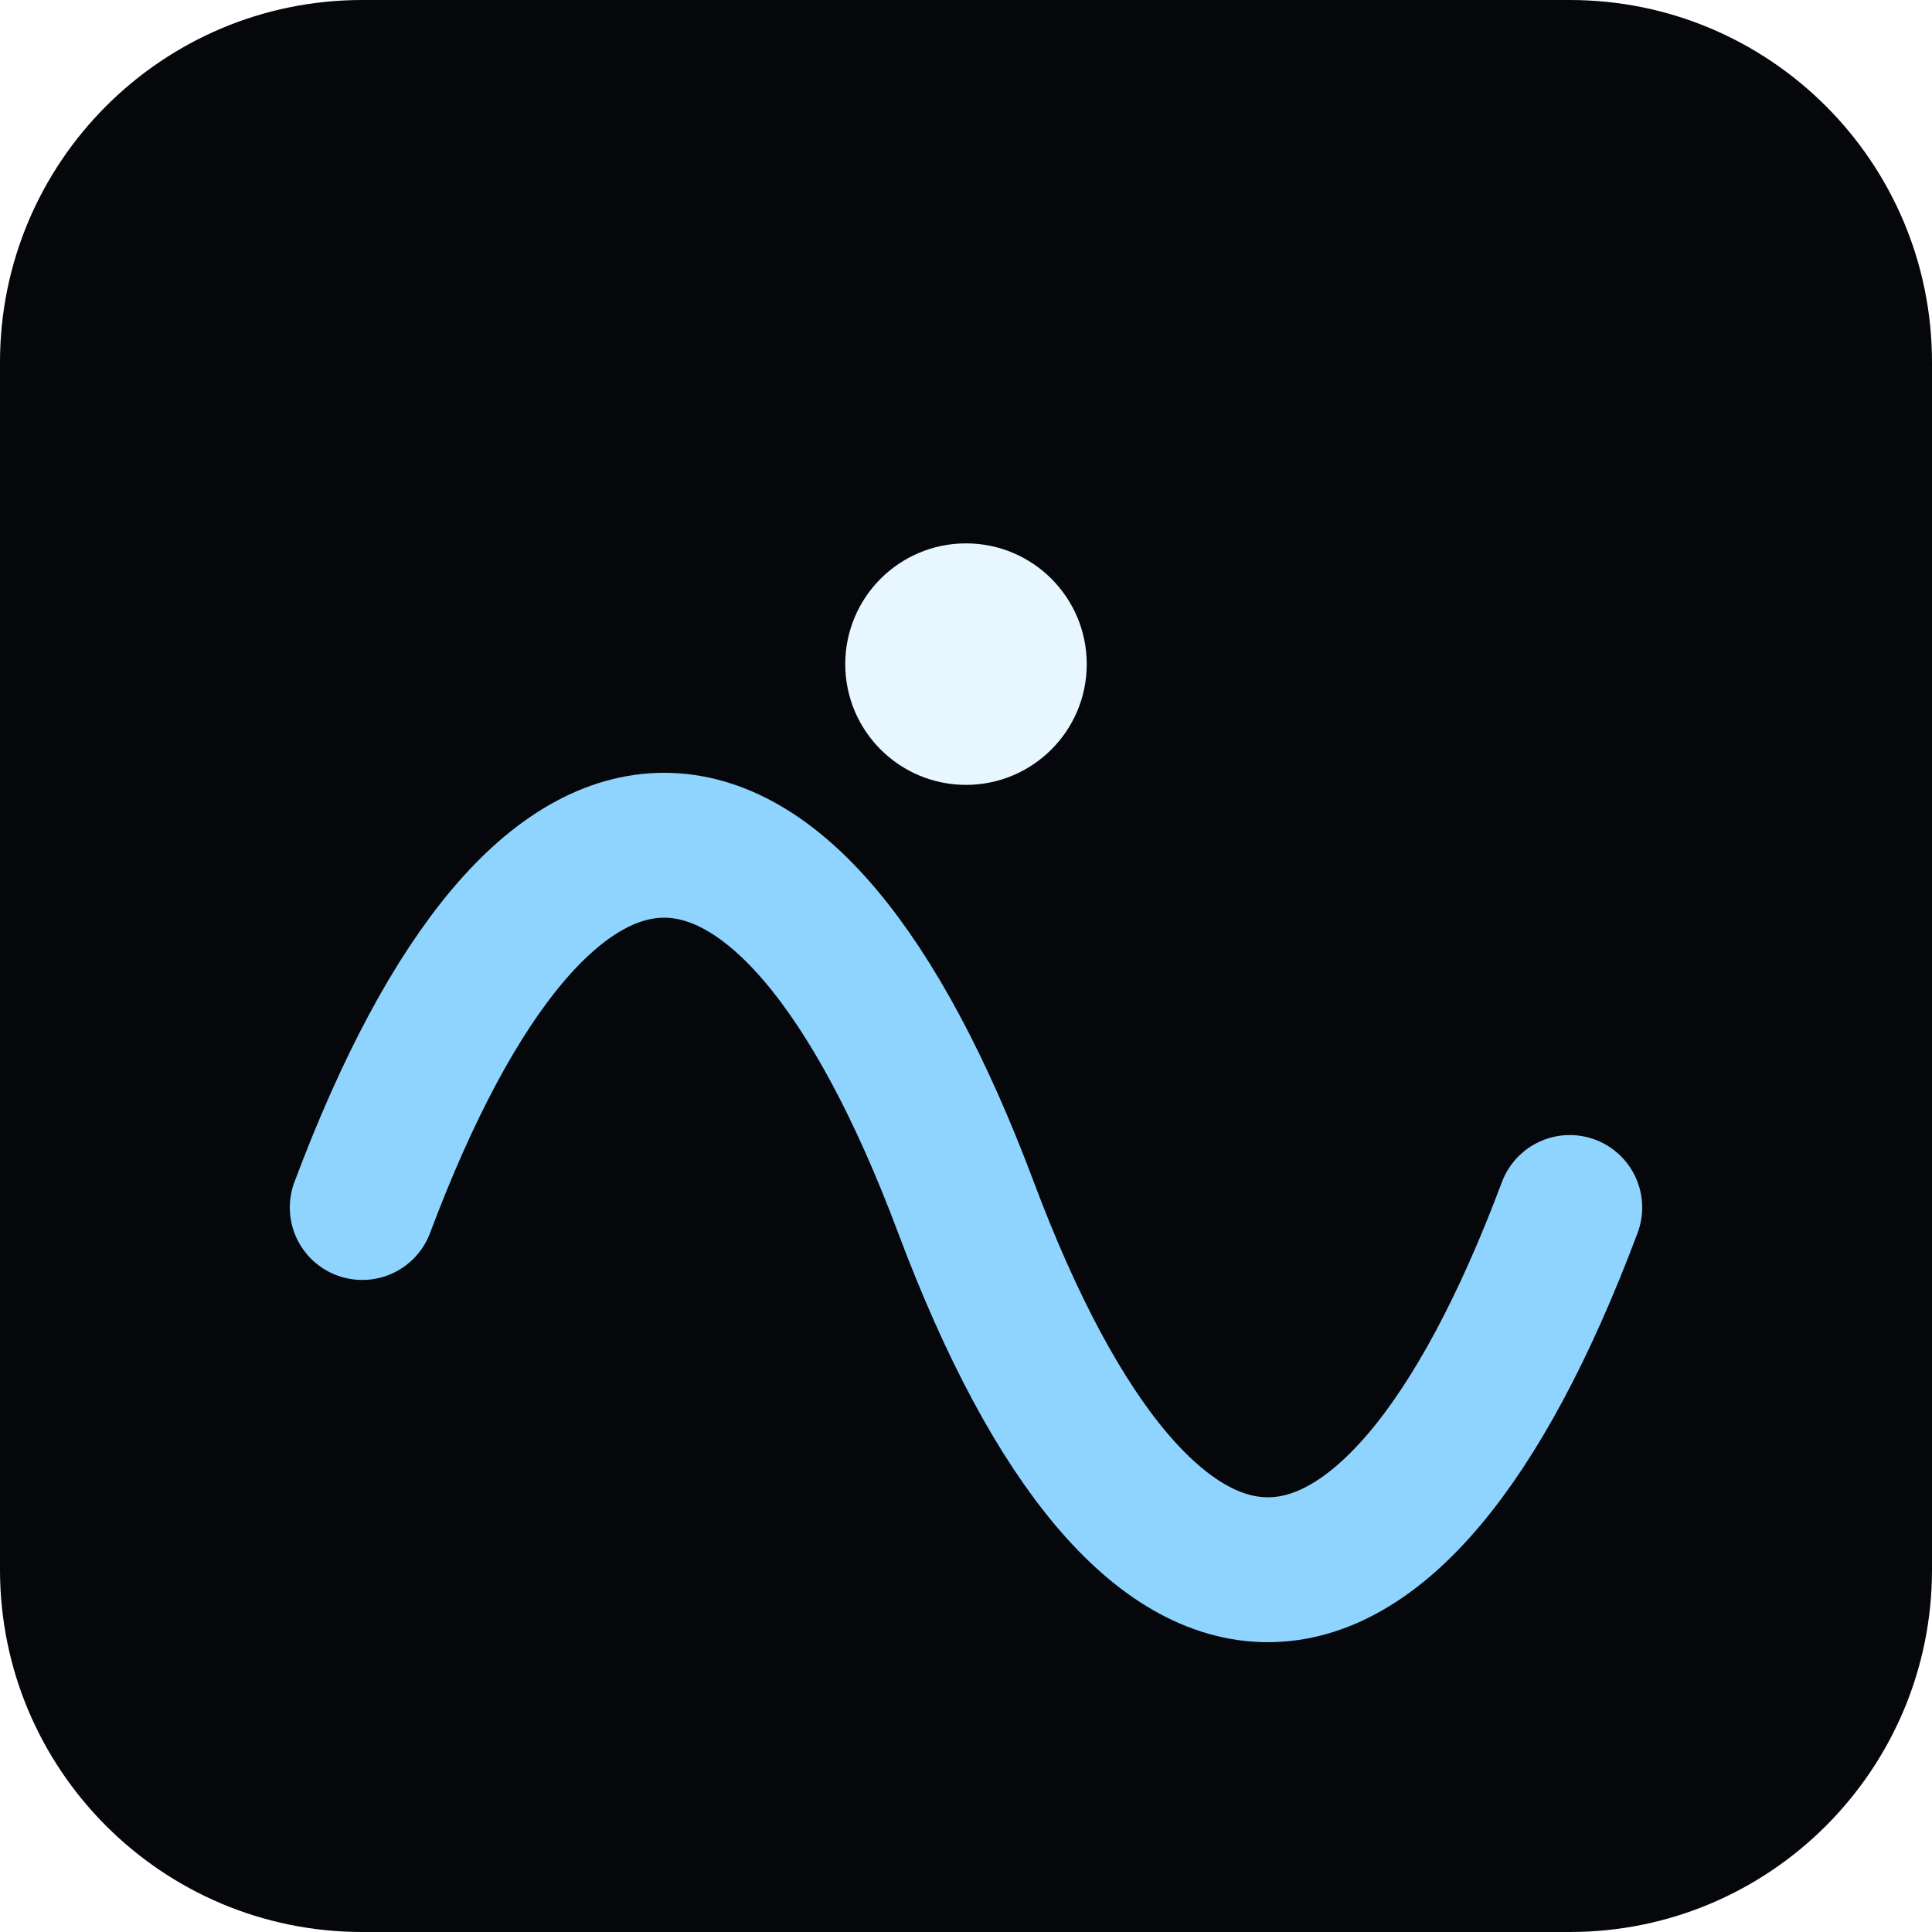
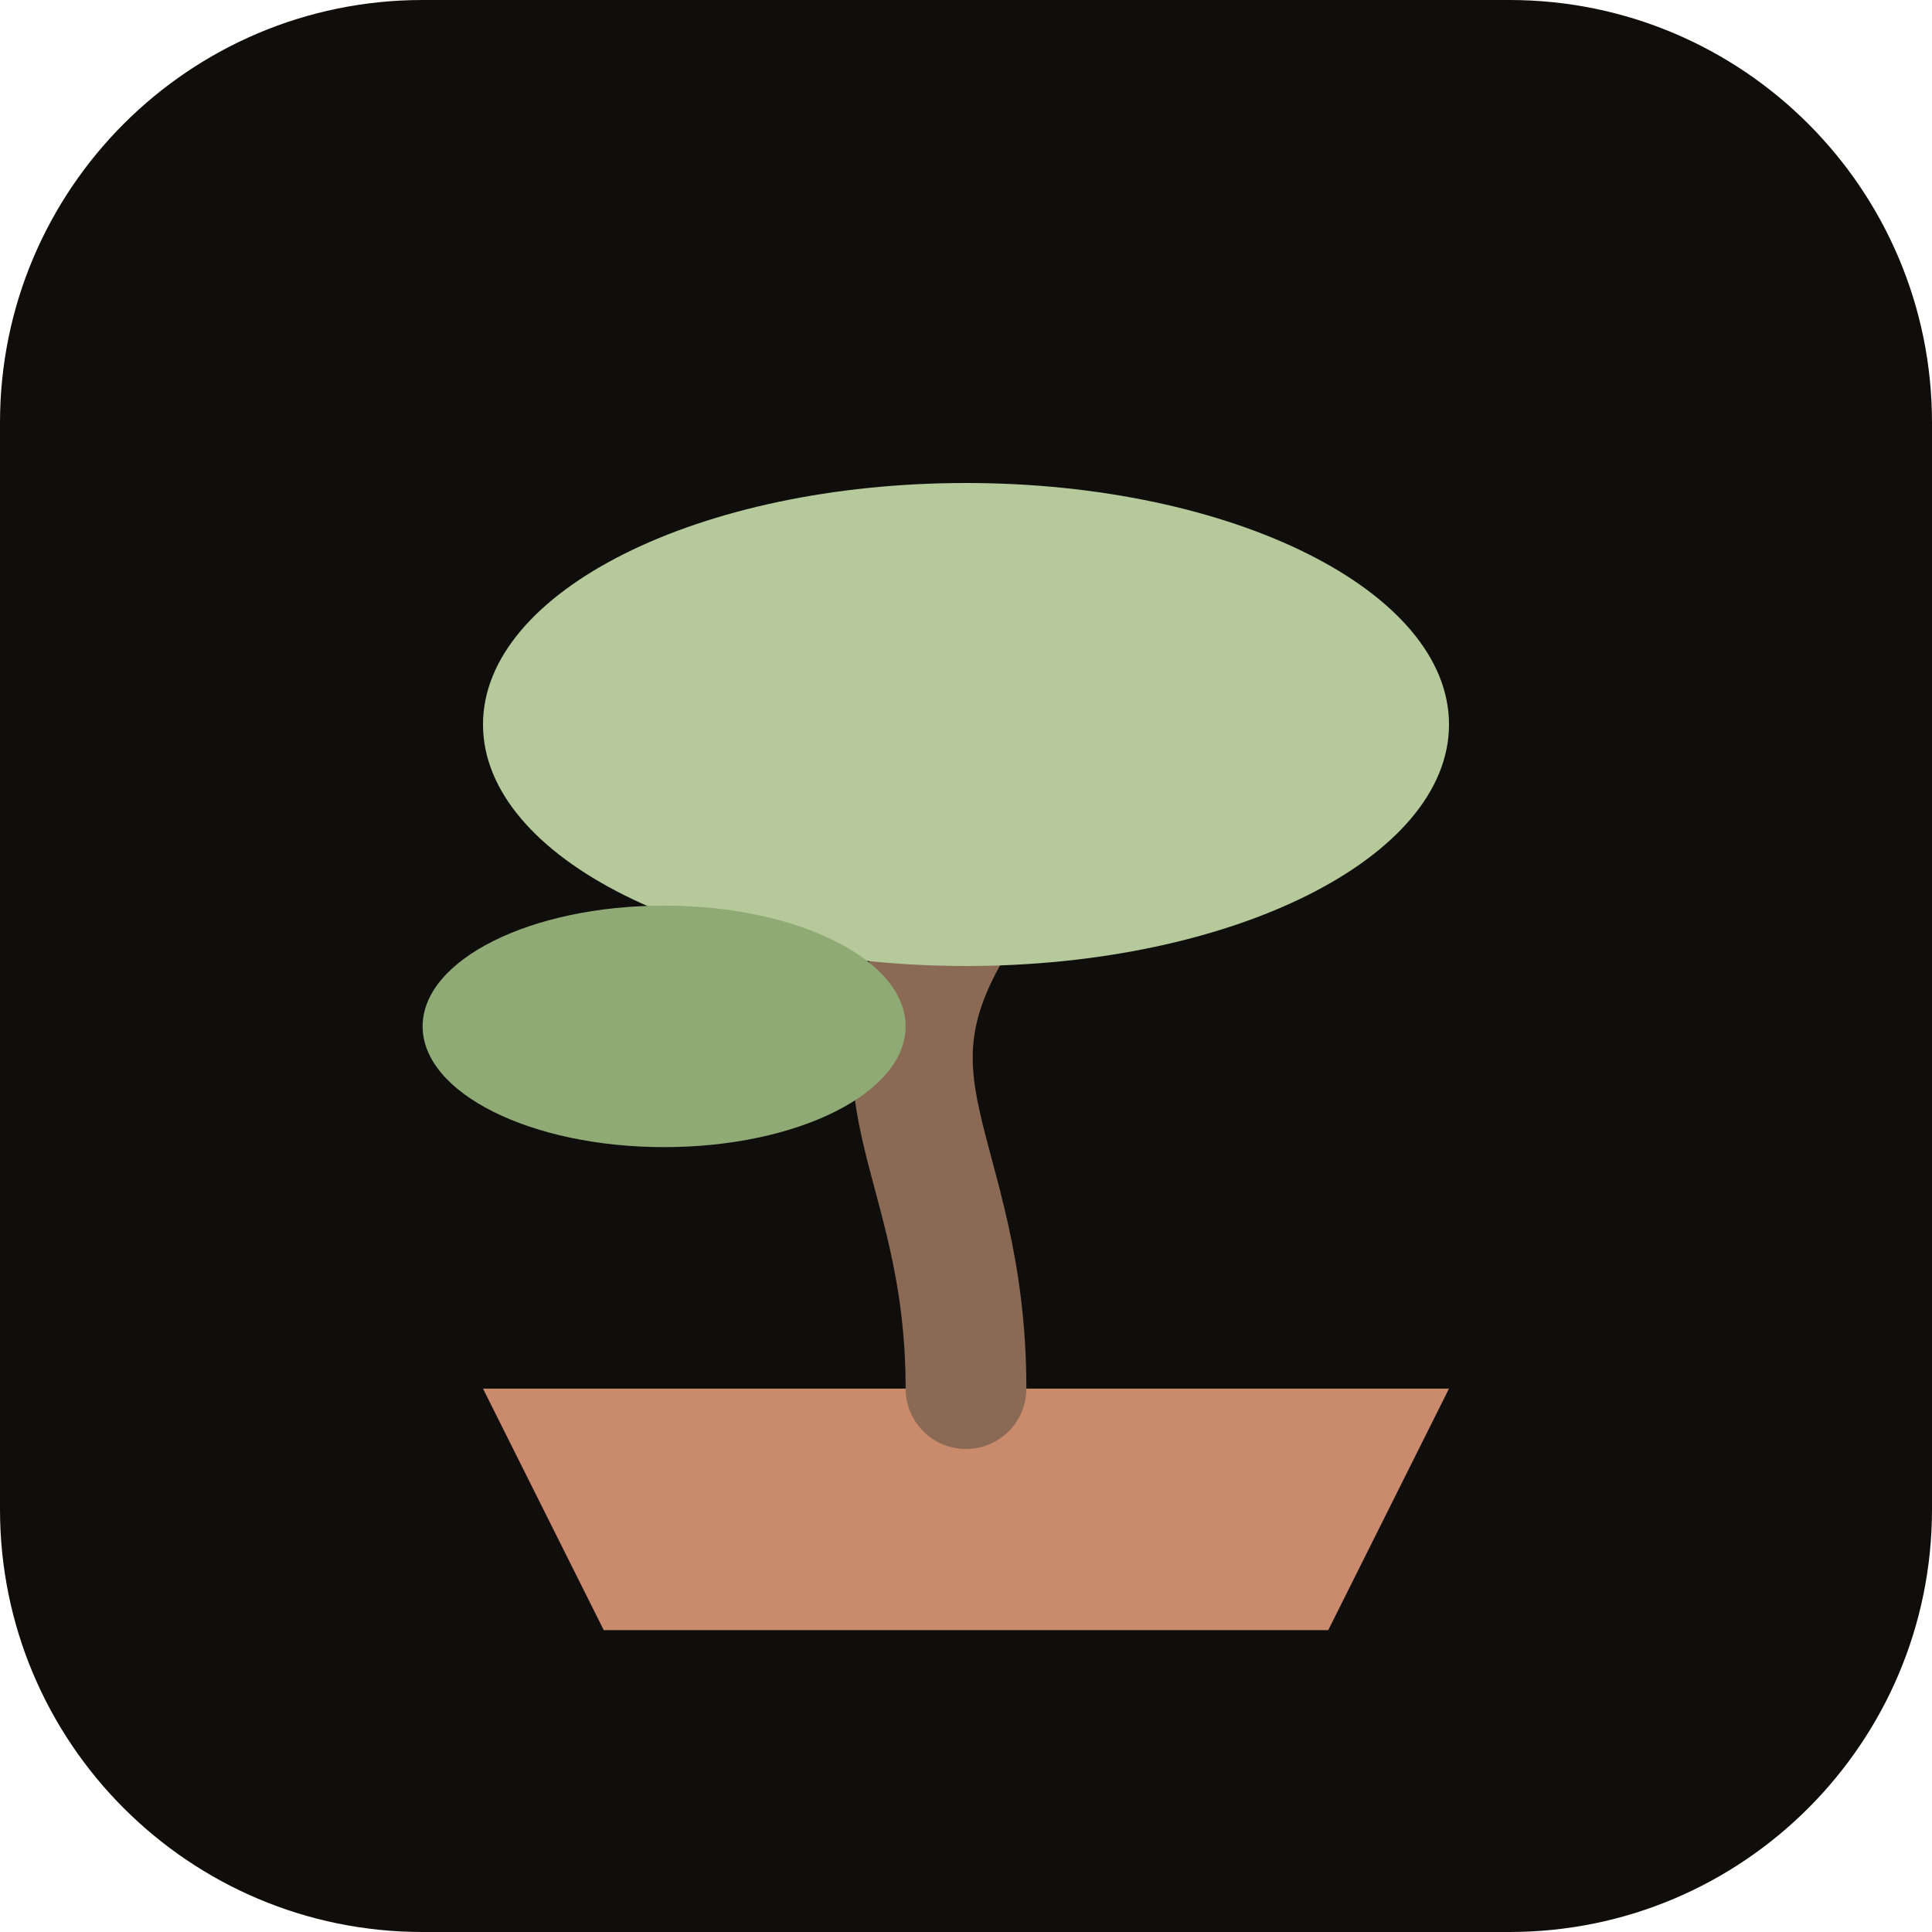
<svg xmlns="http://www.w3.org/2000/svg" viewBox="0 0 32 32">
-   <rect width="32" height="32" rx="6" fill="#05070a" />
-   <path d="M6 20c3-8 7-8 10 0s7 8 10 0" fill="none" stroke="#8fd3ff" stroke-width="2.4" stroke-linecap="round" />
-   <circle cx="16" cy="11" r="2" fill="#e8f6ff" />
+   <rect width="32" height="32" rx="7" fill="#0f0e0d" />
+   <path d="M8 23h16l-2 4H10z" fill="#c98b6b" />
+   <path d="M16 23c0-4-2-5 0-8" stroke="#8a6a54" stroke-width="2" fill="none" stroke-linecap="round" />
+   <ellipse cx="16" cy="12" rx="8" ry="4" fill="#b5c99a" />
+   <ellipse cx="11" cy="17" rx="4" ry="2" fill="#8faa74" />
</svg>
